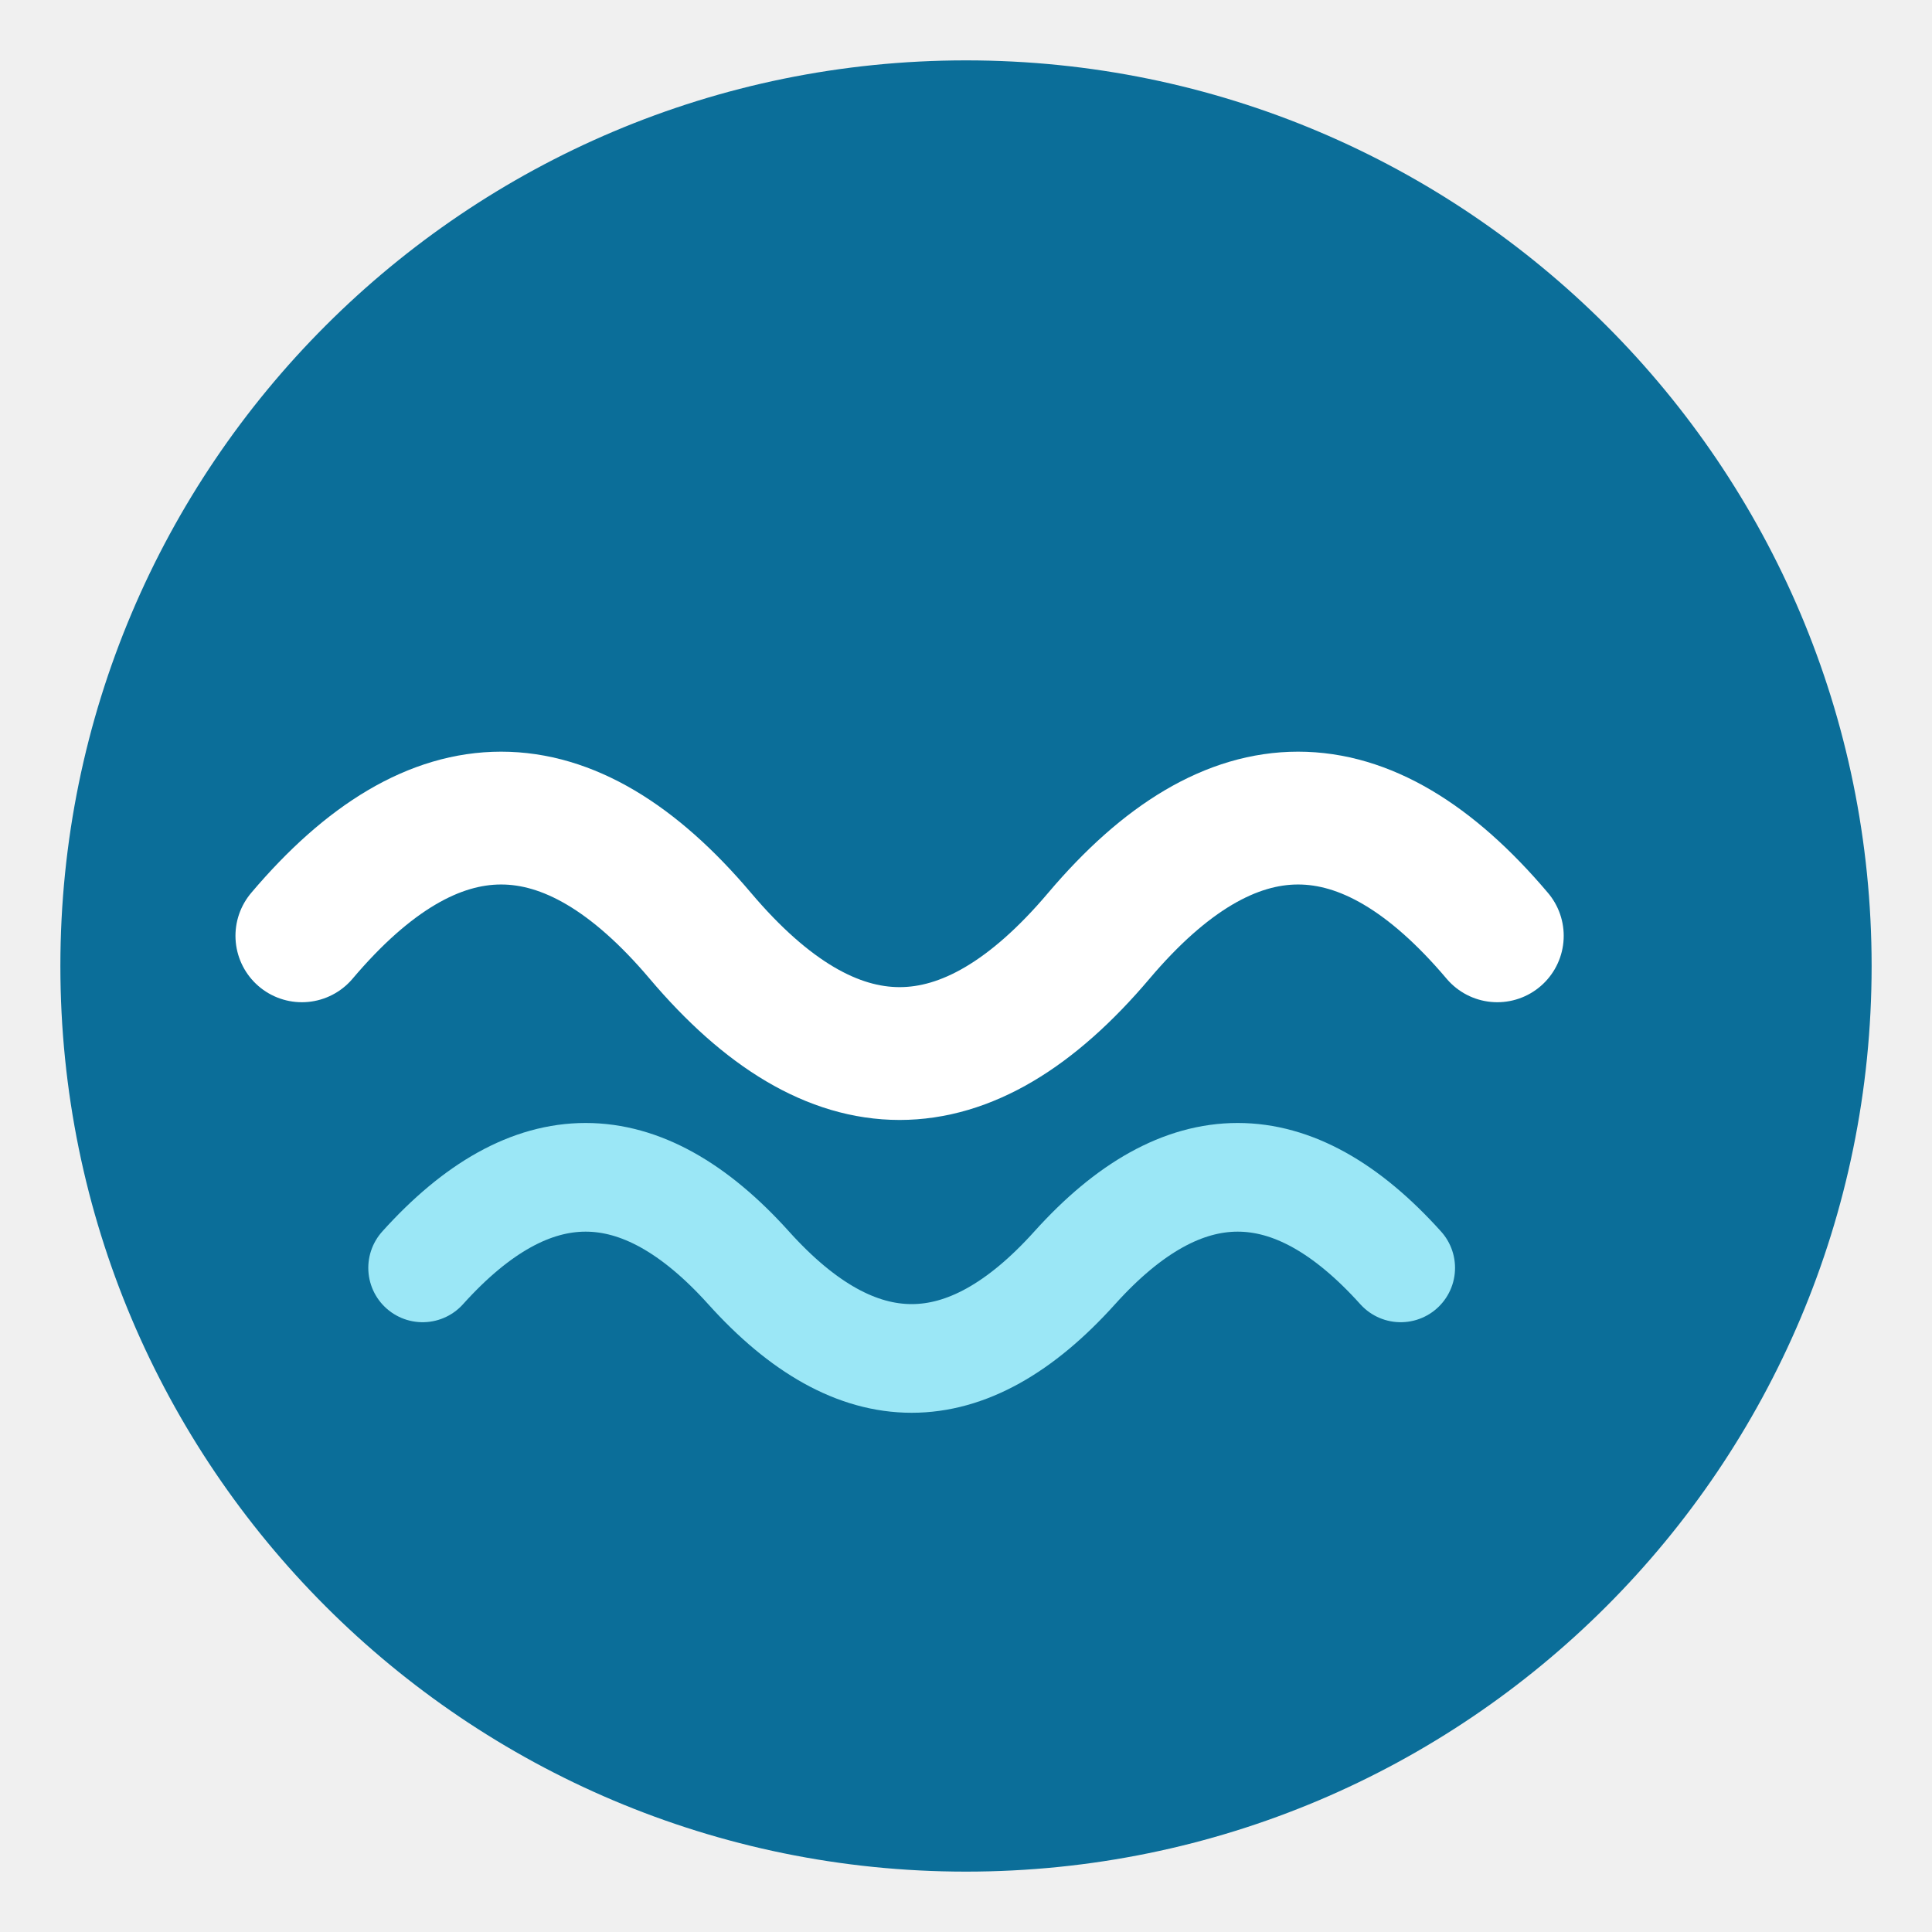
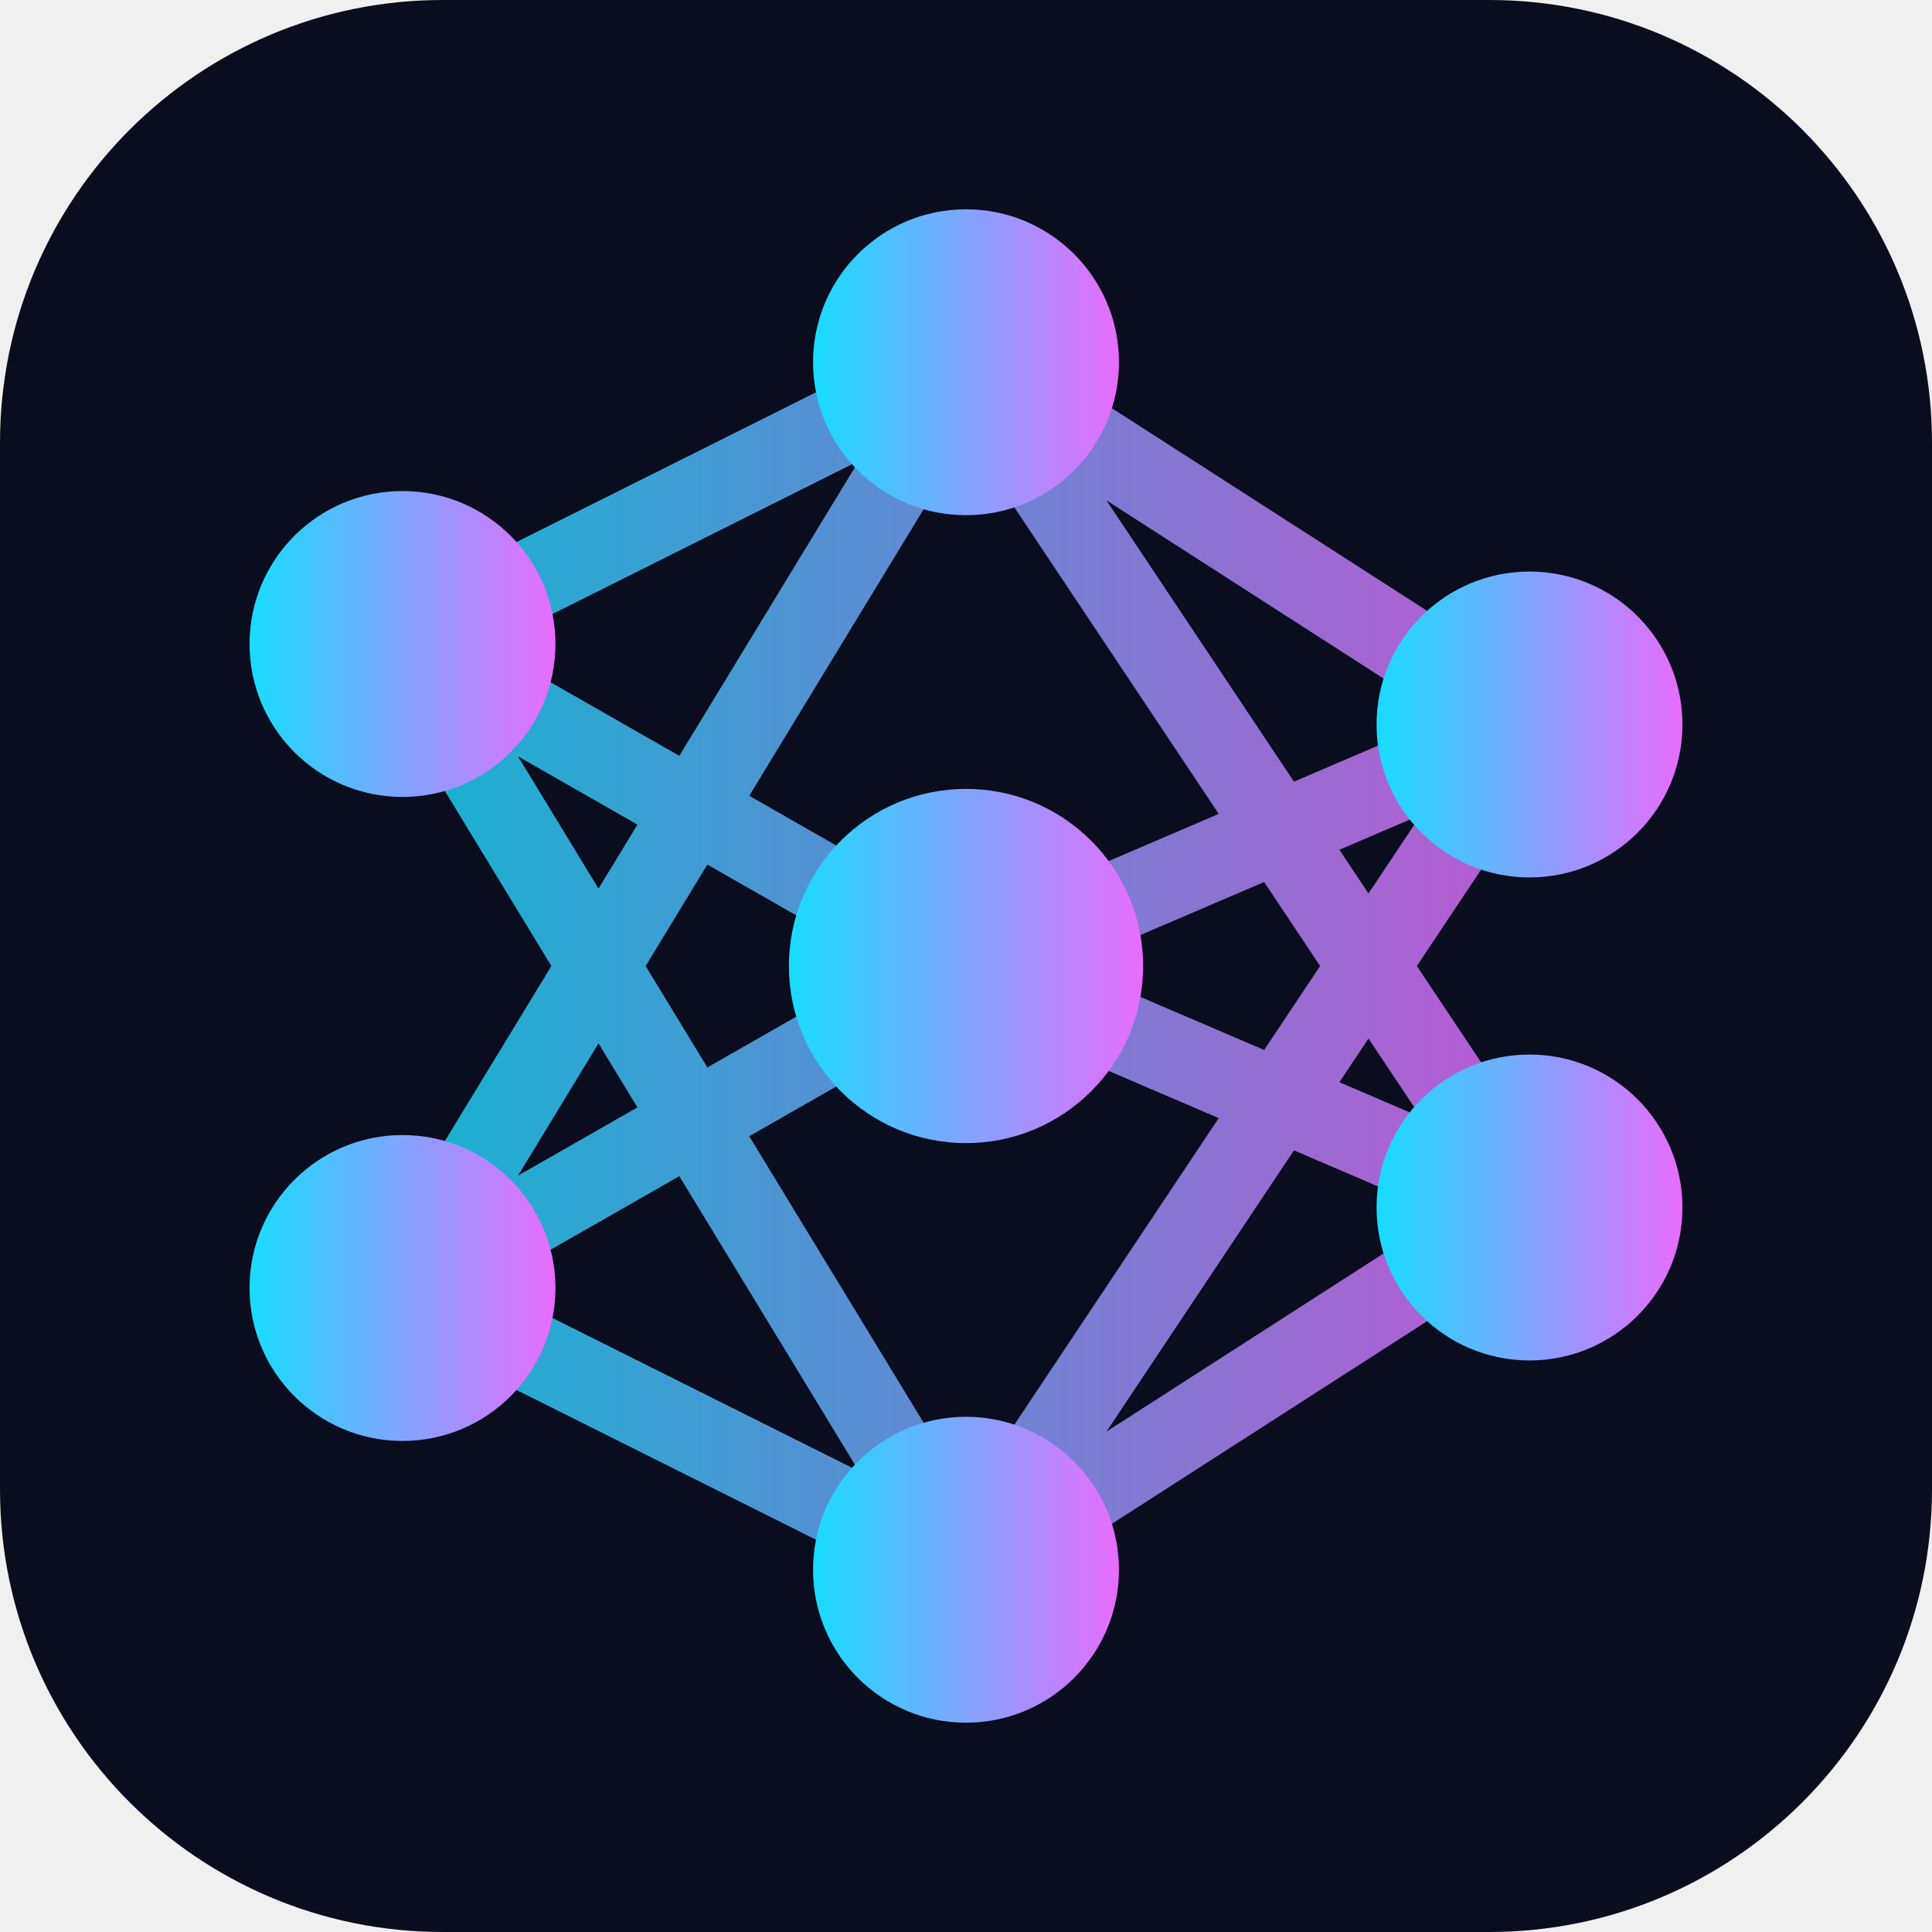
- <svg xmlns="http://www.w3.org/2000/svg" viewBox="0 0 32 32">
-   <circle cx="16" cy="16" r="15" fill="#0b6e99" />
-   <path d="M5 15.5c2.2-2.6 4.4-2.6 6.6 0s4.4 2.6 6.6 0 4.4-2.6 6.6 0" fill="none" stroke="#fff" stroke-width="2.2" stroke-linecap="round" />
-   <path d="M7 21c1.8-2 3.6-2 5.4 0s3.6 2 5.4 0 3.6-2 5.4 0" fill="none" stroke="#9be7f6" stroke-width="1.8" stroke-linecap="round" />
+ <svg xmlns="http://www.w3.org/2000/svg" viewBox="0 0 48 48">
+   <defs>
+     <linearGradient id="e" x1="0" y1="0" x2="1" y2="0">
+       <stop offset="0" stop-color="#18dcff" />
+       <stop offset="1" stop-color="#e86cff" />
+     </linearGradient>
+   </defs>
+   <rect width="48" height="48" rx="11" fill="#0a0d1e" />
+   <path d="M10 16 24 9M10 16 24 24M10 16 24 39M10 32 24 9M10 32 24 24M10 32 24 39M24 9 38 18M24 9 38 30M24 24 38 18M24 24 38 30M24 39 38 18M24 39 38 30" stroke="url(#e)" stroke-width="2" stroke-linecap="round" opacity=".8" fill="none" />
+   <g fill="url(#e)">
+     <circle cx="10" cy="16" r="3.8" />
+     <circle cx="10" cy="32" r="3.8" />
+     <circle cx="24" cy="9" r="3.8" />
+     <circle cx="24" cy="24" r="4.4" />
+     <circle cx="24" cy="39" r="3.8" />
+     <circle cx="38" cy="18" r="3.8" />
+     <circle cx="38" cy="30" r="3.8" />
+   </g>
</svg>
